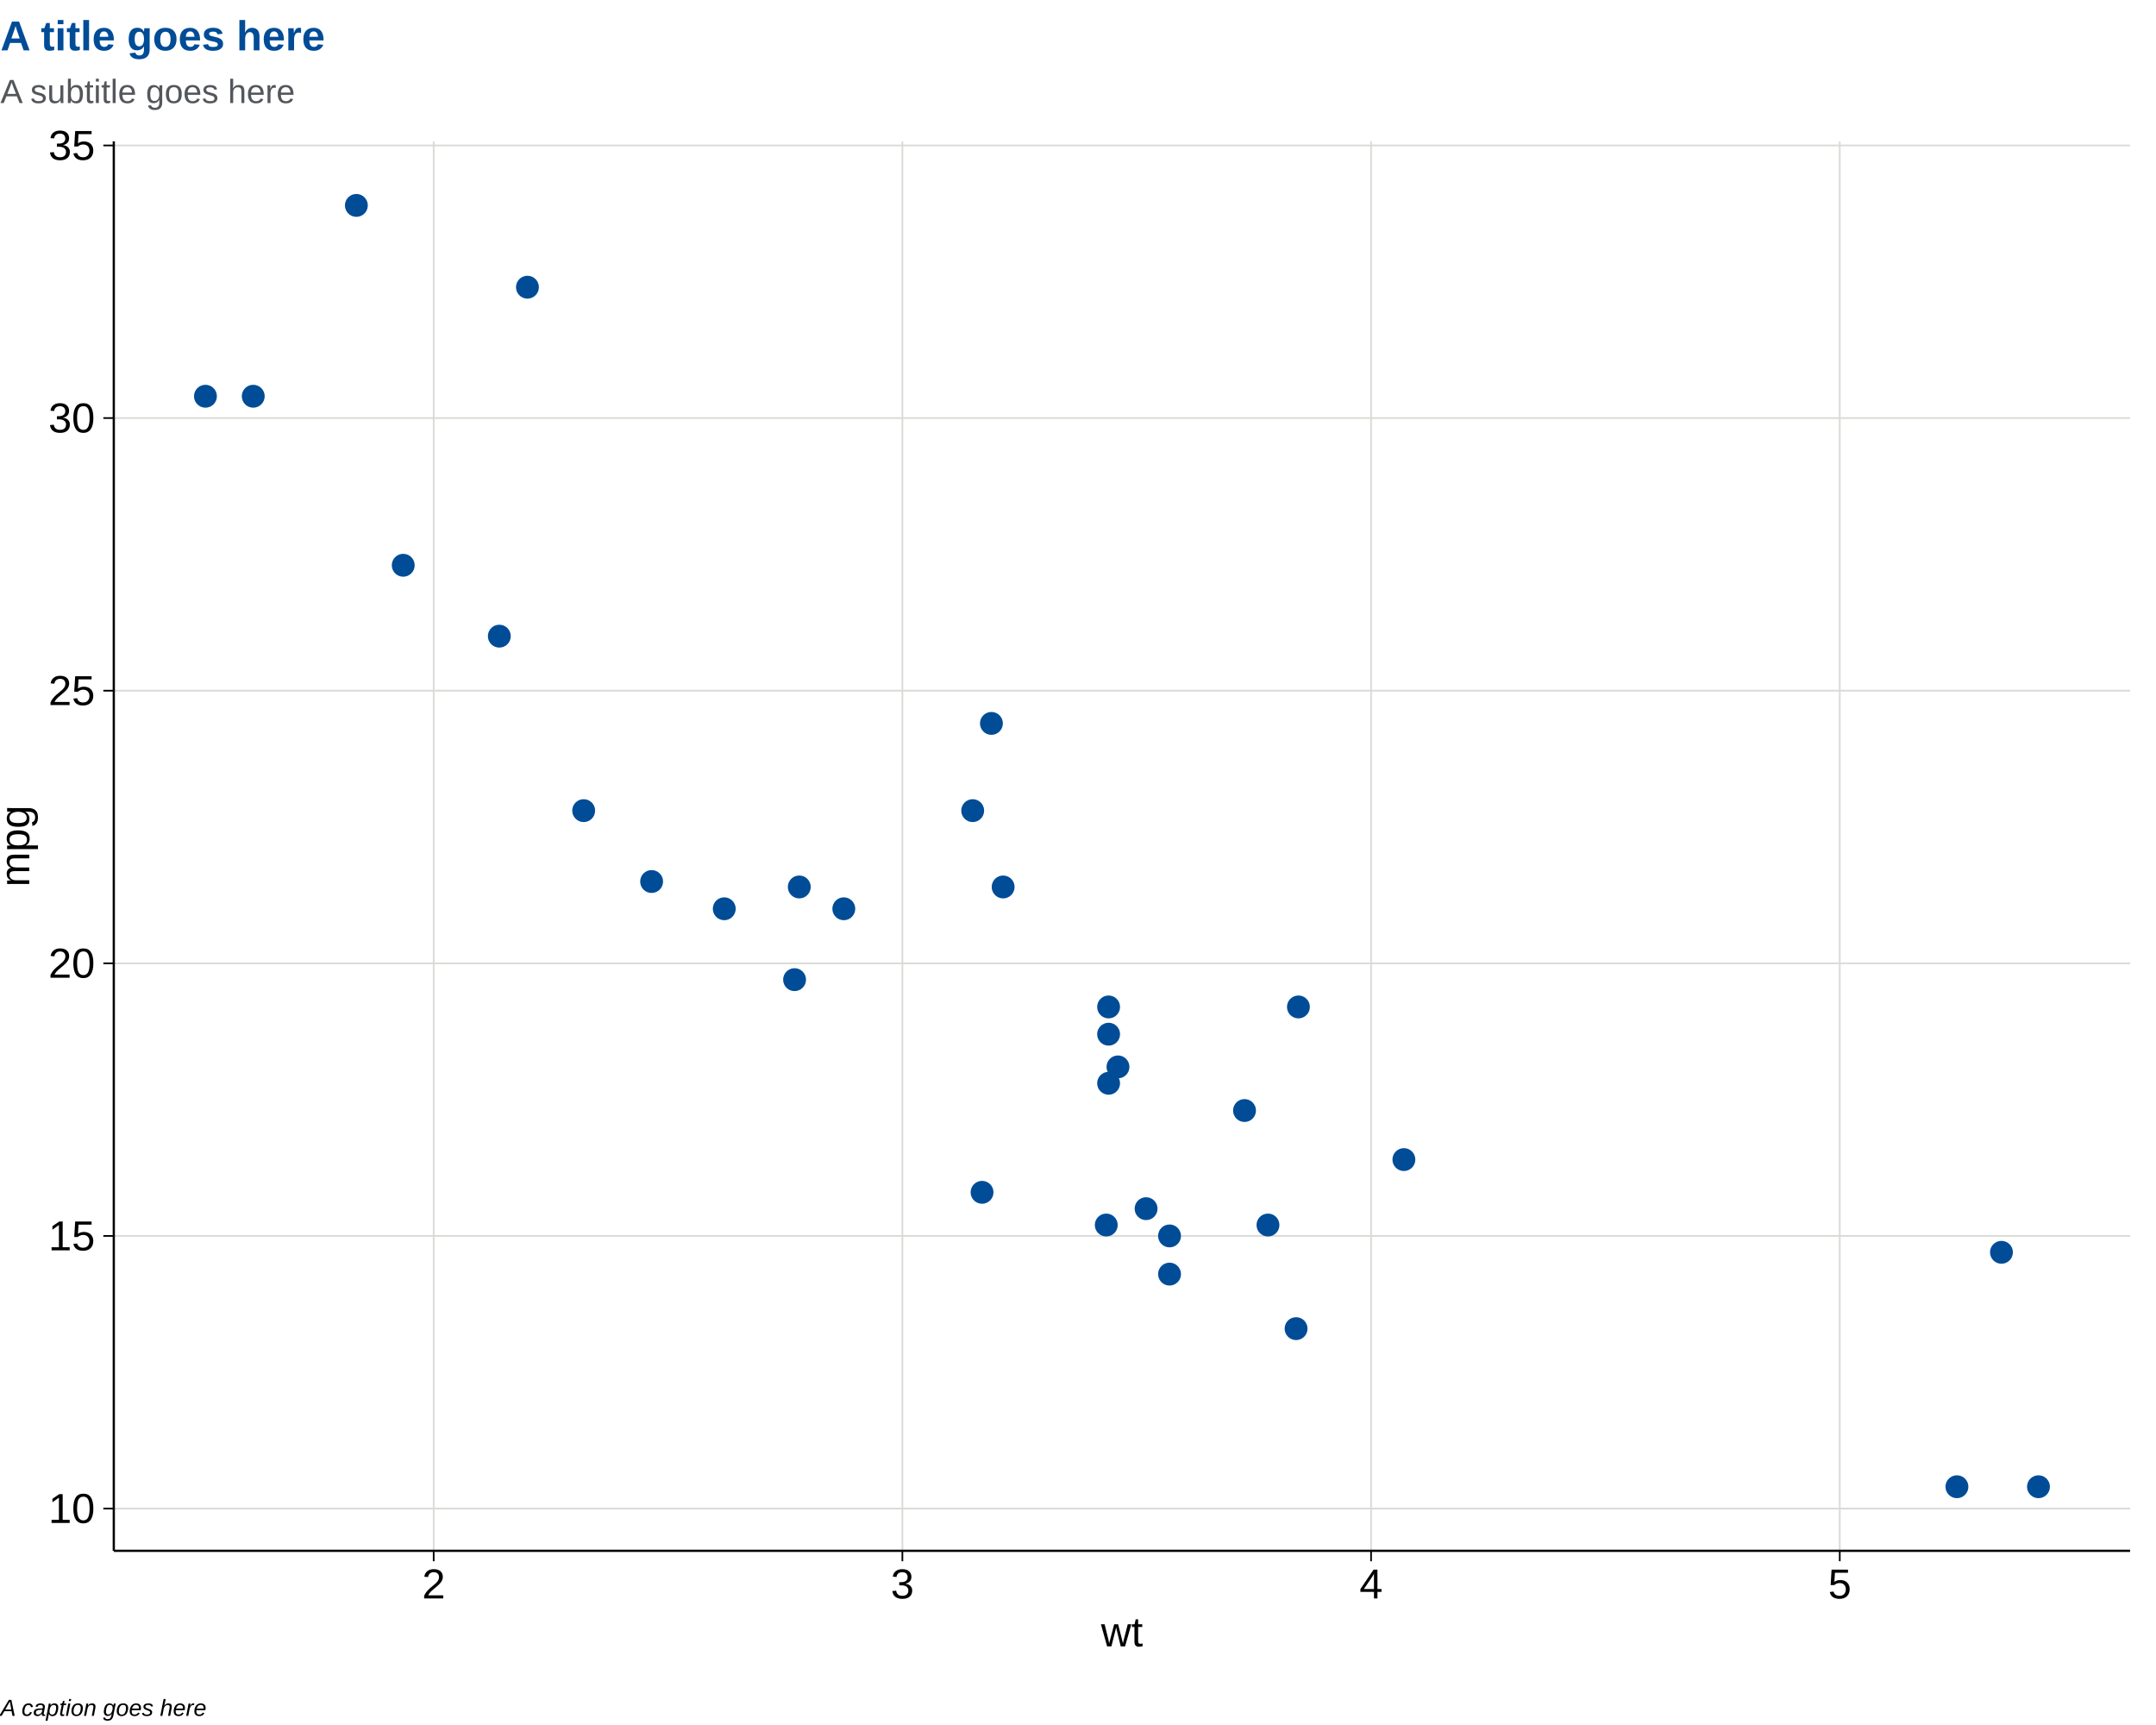
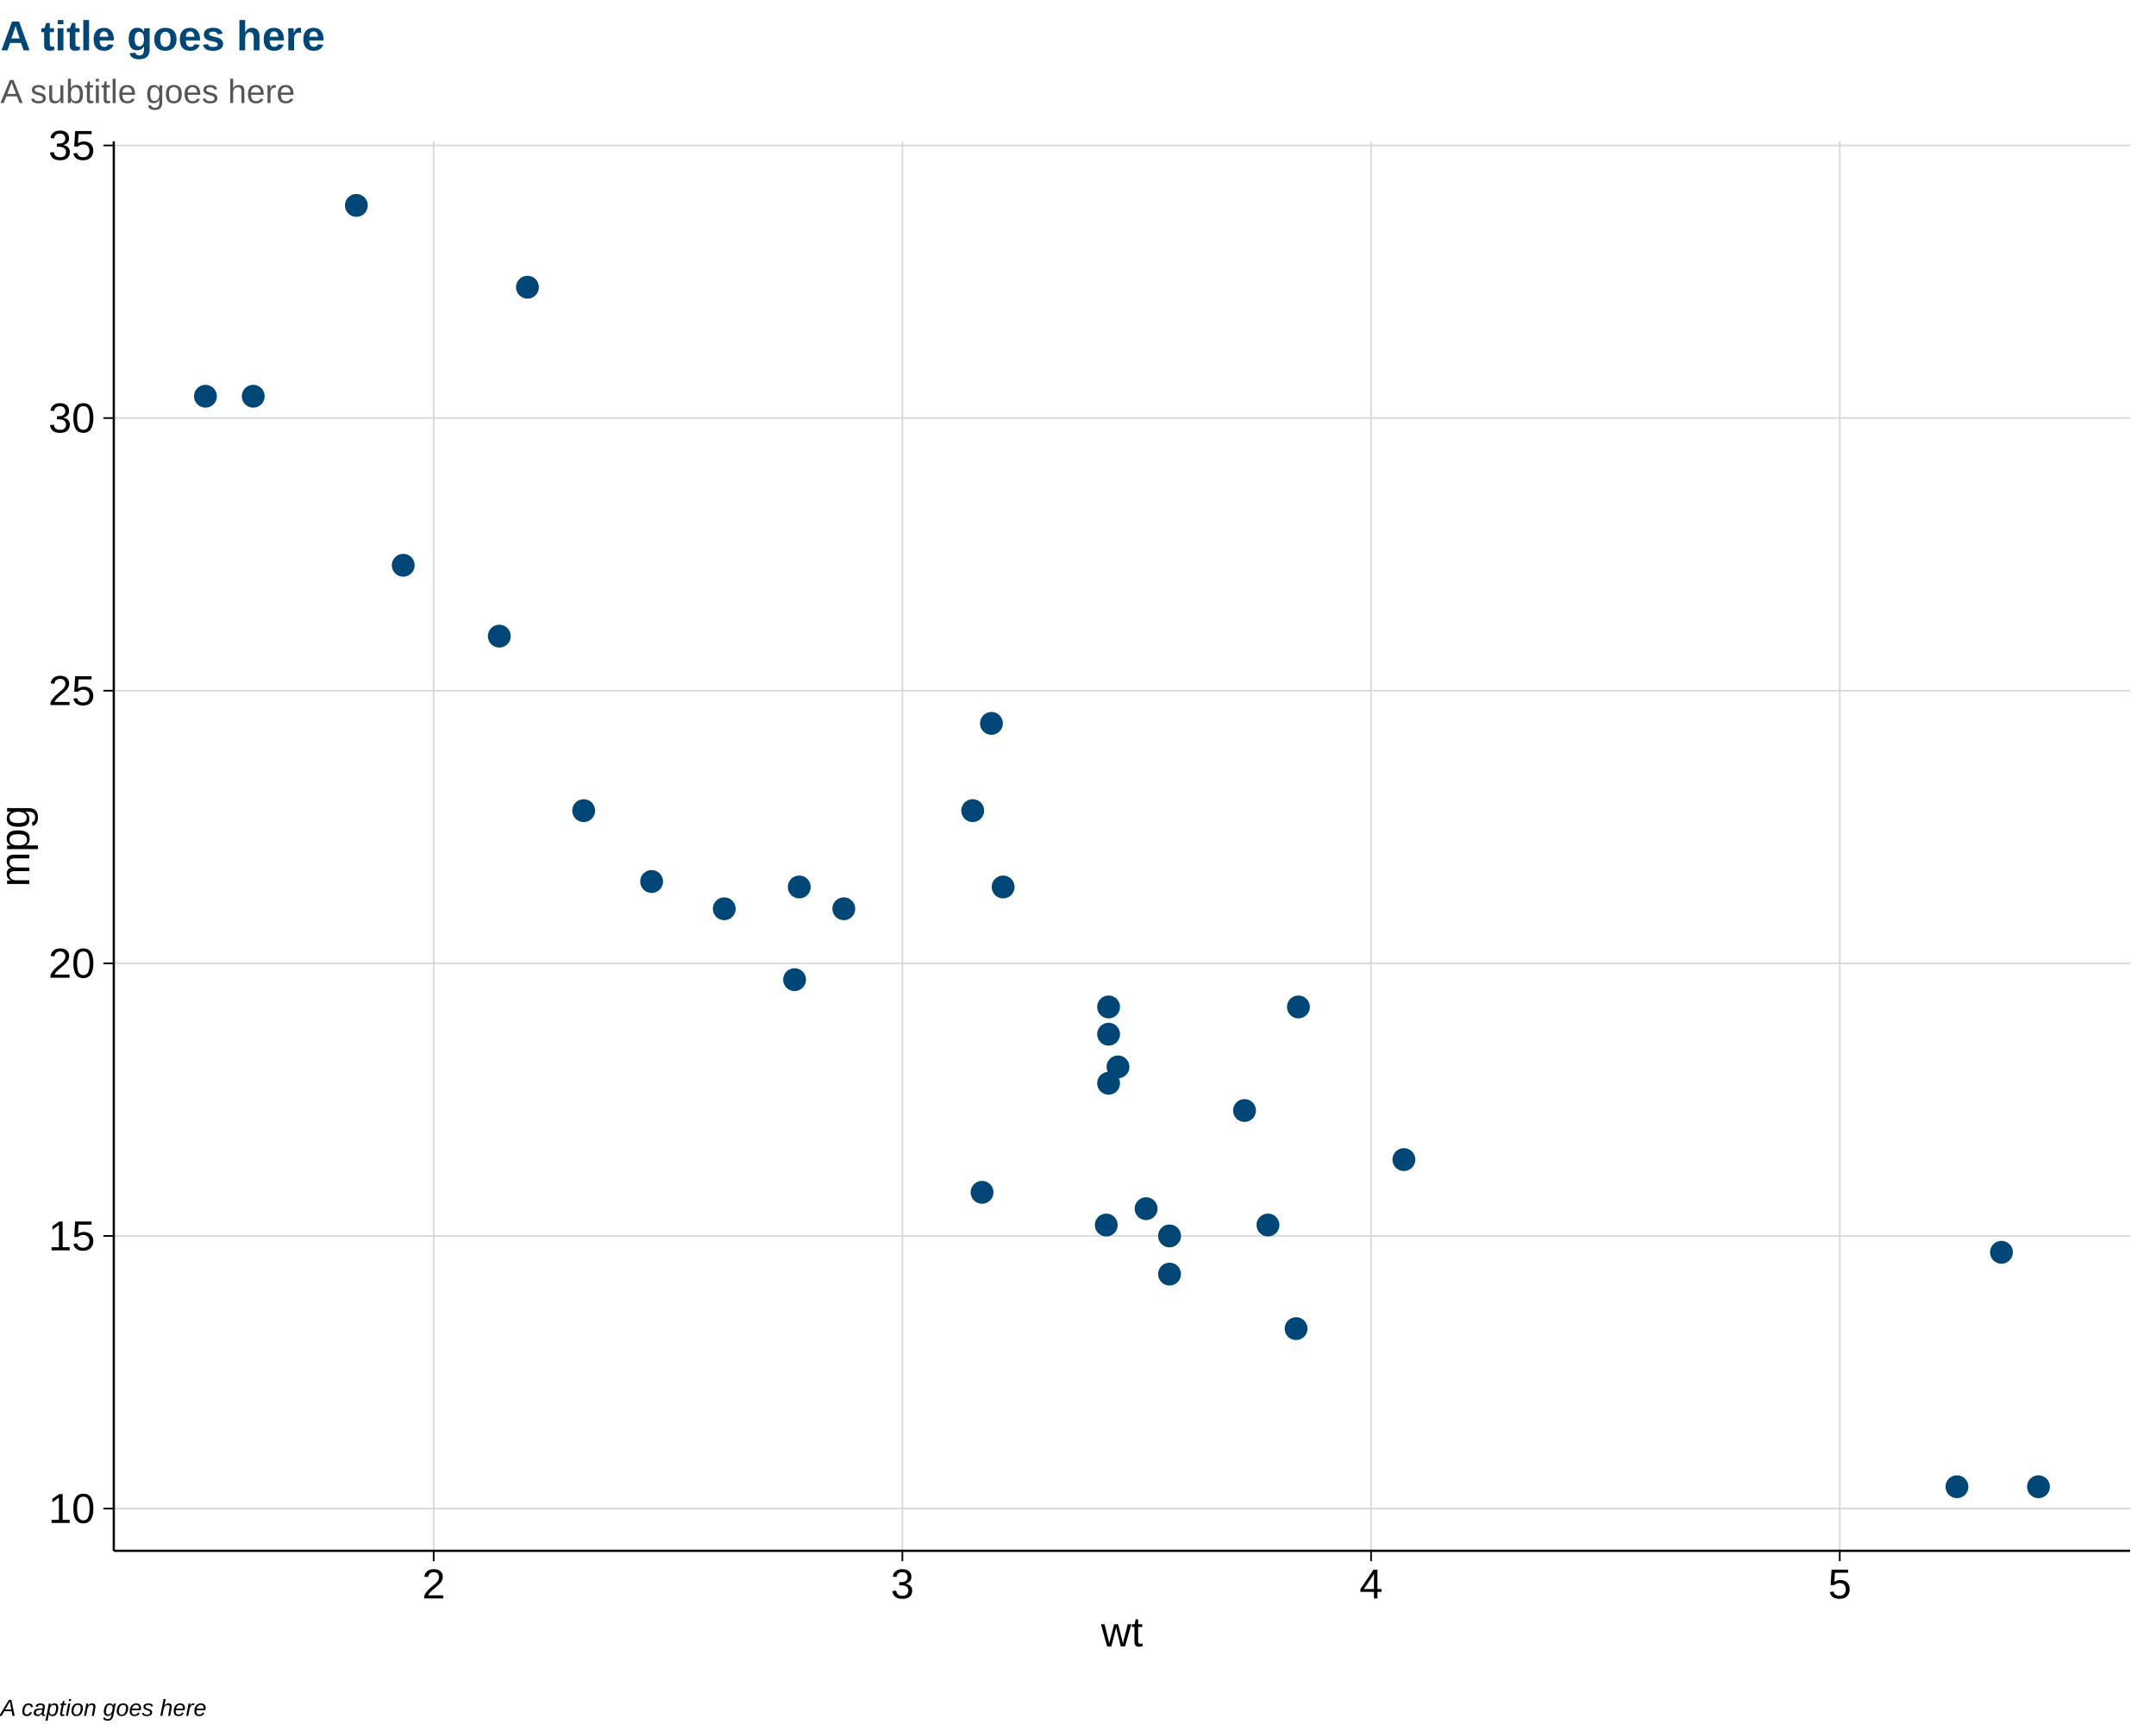
<svg xmlns="http://www.w3.org/2000/svg" viewBox="0 0 720.00 576.00">
  <defs>
    <style type="text/css">
    line, polyline, polygon, path, rect, circle {
      fill: none;
      stroke: #000000;
      stroke-linecap: round;
      stroke-linejoin: round;
      stroke-miterlimit: 10.00;
    }
  </style>
  </defs>
  <rect width="100%" height="100%" style="stroke: none; fill: #FFFFFF;" />
  <rect x="0.00" y="0.00" width="720.00" height="576.00" style="stroke-width: 0.75; stroke: none; fill: #FFFFFF;" />
  <defs>
    <clipPath id="cpMzguMDB8NzExLjM2fDUxNy44NHw0Ny4yMA==">
      <rect x="38.00" y="47.20" width="673.36" height="470.64" />
    </clipPath>
  </defs>
  <rect x="38.00" y="47.20" width="673.36" height="470.64" style="stroke-width: 0.75; stroke: none; fill: #FFFFFF;" clip-path="url(#cpMzguMDB8NzExLjM2fDUxNy44NHw0Ny4yMA==)" />
  <polyline points="38.00,503.73 711.36,503.73 " style="stroke-width: 0.56; stroke: #D9D9D6; stroke-linecap: butt;" clip-path="url(#cpMzguMDB8NzExLjM2fDUxNy44NHw0Ny4yMA==)" />
  <polyline points="38.00,412.69 711.36,412.69 " style="stroke-width: 0.56; stroke: #D9D9D6; stroke-linecap: butt;" clip-path="url(#cpMzguMDB8NzExLjM2fDUxNy44NHw0Ny4yMA==)" />
  <polyline points="38.00,321.66 711.36,321.66 " style="stroke-width: 0.56; stroke: #D9D9D6; stroke-linecap: butt;" clip-path="url(#cpMzguMDB8NzExLjM2fDUxNy44NHw0Ny4yMA==)" />
  <polyline points="38.00,230.63 711.36,230.63 " style="stroke-width: 0.56; stroke: #D9D9D6; stroke-linecap: butt;" clip-path="url(#cpMzguMDB8NzExLjM2fDUxNy44NHw0Ny4yMA==)" />
  <polyline points="38.00,139.60 711.36,139.60 " style="stroke-width: 0.56; stroke: #D9D9D6; stroke-linecap: butt;" clip-path="url(#cpMzguMDB8NzExLjM2fDUxNy44NHw0Ny4yMA==)" />
  <polyline points="38.00,48.56 711.36,48.56 " style="stroke-width: 0.56; stroke: #D9D9D6; stroke-linecap: butt;" clip-path="url(#cpMzguMDB8NzExLjM2fDUxNy44NHw0Ny4yMA==)" />
  <polyline points="144.83,517.84 144.83,47.20 " style="stroke-width: 0.56; stroke: #D9D9D6; stroke-linecap: butt;" clip-path="url(#cpMzguMDB8NzExLjM2fDUxNy44NHw0Ny4yMA==)" />
  <polyline points="301.35,517.84 301.35,47.20 " style="stroke-width: 0.56; stroke: #D9D9D6; stroke-linecap: butt;" clip-path="url(#cpMzguMDB8NzExLjM2fDUxNy44NHw0Ny4yMA==)" />
  <polyline points="457.87,517.84 457.87,47.20 " style="stroke-width: 0.56; stroke: #D9D9D6; stroke-linecap: butt;" clip-path="url(#cpMzguMDB8NzExLjM2fDUxNy44NHw0Ny4yMA==)" />
  <polyline points="614.39,517.84 614.39,47.20 " style="stroke-width: 0.56; stroke: #D9D9D6; stroke-linecap: butt;" clip-path="url(#cpMzguMDB8NzExLjM2fDUxNy44NHw0Ny4yMA==)" />
-   <circle cx="241.87" cy="303.45" r="2.60pt" style="stroke-width: 0.71; stroke: #004C97; fill: #004C97;" clip-path="url(#cpMzguMDB8NzExLjM2fDUxNy44NHw0Ny4yMA==)" />
-   <circle cx="281.79" cy="303.45" r="2.60pt" style="stroke-width: 0.71; stroke: #004C97; fill: #004C97;" clip-path="url(#cpMzguMDB8NzExLjM2fDUxNy44NHw0Ny4yMA==)" />
-   <circle cx="194.92" cy="270.68" r="2.60pt" style="stroke-width: 0.71; stroke: #004C97; fill: #004C97;" clip-path="url(#cpMzguMDB8NzExLjM2fDUxNy44NHw0Ny4yMA==)" />
-   <circle cx="335.00" cy="296.17" r="2.60pt" style="stroke-width: 0.71; stroke: #004C97; fill: #004C97;" clip-path="url(#cpMzguMDB8NzExLjM2fDUxNy44NHw0Ny4yMA==)" />
-   <circle cx="370.22" cy="345.33" r="2.60pt" style="stroke-width: 0.71; stroke: #004C97; fill: #004C97;" clip-path="url(#cpMzguMDB8NzExLjM2fDUxNy44NHw0Ny4yMA==)" />
-   <circle cx="373.35" cy="356.25" r="2.60pt" style="stroke-width: 0.71; stroke: #004C97; fill: #004C97;" clip-path="url(#cpMzguMDB8NzExLjM2fDUxNy44NHw0Ny4yMA==)" />
-   <circle cx="390.57" cy="425.44" r="2.60pt" style="stroke-width: 0.71; stroke: #004C97; fill: #004C97;" clip-path="url(#cpMzguMDB8NzExLjM2fDUxNy44NHw0Ny4yMA==)" />
-   <circle cx="331.09" cy="241.55" r="2.60pt" style="stroke-width: 0.71; stroke: #004C97; fill: #004C97;" clip-path="url(#cpMzguMDB8NzExLjM2fDUxNy44NHw0Ny4yMA==)" />
-   <circle cx="324.83" cy="270.68" r="2.60pt" style="stroke-width: 0.71; stroke: #004C97; fill: #004C97;" clip-path="url(#cpMzguMDB8NzExLjM2fDUxNy44NHw0Ny4yMA==)" />
-   <circle cx="370.22" cy="336.23" r="2.60pt" style="stroke-width: 0.71; stroke: #004C97; fill: #004C97;" clip-path="url(#cpMzguMDB8NzExLjM2fDUxNy44NHw0Ny4yMA==)" />
-   <circle cx="370.22" cy="361.72" r="2.60pt" style="stroke-width: 0.71; stroke: #004C97; fill: #004C97;" clip-path="url(#cpMzguMDB8NzExLjM2fDUxNy44NHw0Ny4yMA==)" />
-   <circle cx="468.83" cy="387.20" r="2.60pt" style="stroke-width: 0.71; stroke: #004C97; fill: #004C97;" clip-path="url(#cpMzguMDB8NzExLjM2fDUxNy44NHw0Ny4yMA==)" />
-   <circle cx="415.61" cy="370.82" r="2.60pt" style="stroke-width: 0.71; stroke: #004C97; fill: #004C97;" clip-path="url(#cpMzguMDB8NzExLjM2fDUxNy44NHw0Ny4yMA==)" />
-   <circle cx="423.44" cy="409.05" r="2.60pt" style="stroke-width: 0.71; stroke: #004C97; fill: #004C97;" clip-path="url(#cpMzguMDB8NzExLjM2fDUxNy44NHw0Ny4yMA==)" />
-   <circle cx="653.52" cy="496.44" r="2.60pt" style="stroke-width: 0.71; stroke: #004C97; fill: #004C97;" clip-path="url(#cpMzguMDB8NzExLjM2fDUxNy44NHw0Ny4yMA==)" />
-   <circle cx="680.75" cy="496.44" r="2.60pt" style="stroke-width: 0.71; stroke: #004C97; fill: #004C97;" clip-path="url(#cpMzguMDB8NzExLjM2fDUxNy44NHw0Ny4yMA==)" />
-   <circle cx="668.39" cy="418.16" r="2.60pt" style="stroke-width: 0.71; stroke: #004C97; fill: #004C97;" clip-path="url(#cpMzguMDB8NzExLjM2fDUxNy44NHw0Ny4yMA==)" />
-   <circle cx="176.14" cy="95.90" r="2.60pt" style="stroke-width: 0.71; stroke: #004C97; fill: #004C97;" clip-path="url(#cpMzguMDB8NzExLjM2fDUxNy44NHw0Ny4yMA==)" />
-   <circle cx="84.57" cy="132.31" r="2.60pt" style="stroke-width: 0.71; stroke: #004C97; fill: #004C97;" clip-path="url(#cpMzguMDB8NzExLjM2fDUxNy44NHw0Ny4yMA==)" />
-   <circle cx="119.01" cy="68.59" r="2.60pt" style="stroke-width: 0.71; stroke: #004C97; fill: #004C97;" clip-path="url(#cpMzguMDB8NzExLjM2fDUxNy44NHw0Ny4yMA==)" />
-   <circle cx="217.61" cy="294.35" r="2.60pt" style="stroke-width: 0.71; stroke: #004C97; fill: #004C97;" clip-path="url(#cpMzguMDB8NzExLjM2fDUxNy44NHw0Ny4yMA==)" />
-   <circle cx="382.74" cy="403.59" r="2.60pt" style="stroke-width: 0.71; stroke: #004C97; fill: #004C97;" clip-path="url(#cpMzguMDB8NzExLjM2fDUxNy44NHw0Ny4yMA==)" />
-   <circle cx="369.44" cy="409.05" r="2.60pt" style="stroke-width: 0.71; stroke: #004C97; fill: #004C97;" clip-path="url(#cpMzguMDB8NzExLjM2fDUxNy44NHw0Ny4yMA==)" />
-   <circle cx="432.83" cy="443.65" r="2.60pt" style="stroke-width: 0.71; stroke: #004C97; fill: #004C97;" clip-path="url(#cpMzguMDB8NzExLjM2fDUxNy44NHw0Ny4yMA==)" />
-   <circle cx="433.61" cy="336.23" r="2.60pt" style="stroke-width: 0.71; stroke: #004C97; fill: #004C97;" clip-path="url(#cpMzguMDB8NzExLjM2fDUxNy44NHw0Ny4yMA==)" />
-   <circle cx="134.66" cy="188.75" r="2.60pt" style="stroke-width: 0.71; stroke: #004C97; fill: #004C97;" clip-path="url(#cpMzguMDB8NzExLjM2fDUxNy44NHw0Ny4yMA==)" />
-   <circle cx="166.75" cy="212.42" r="2.60pt" style="stroke-width: 0.71; stroke: #004C97; fill: #004C97;" clip-path="url(#cpMzguMDB8NzExLjM2fDUxNy44NHw0Ny4yMA==)" />
-   <circle cx="68.61" cy="132.31" r="2.60pt" style="stroke-width: 0.71; stroke: #004C97; fill: #004C97;" clip-path="url(#cpMzguMDB8NzExLjM2fDUxNy44NHw0Ny4yMA==)" />
-   <circle cx="327.96" cy="398.13" r="2.60pt" style="stroke-width: 0.71; stroke: #004C97; fill: #004C97;" clip-path="url(#cpMzguMDB8NzExLjM2fDUxNy44NHw0Ny4yMA==)" />
-   <circle cx="265.35" cy="327.12" r="2.60pt" style="stroke-width: 0.71; stroke: #004C97; fill: #004C97;" clip-path="url(#cpMzguMDB8NzExLjM2fDUxNy44NHw0Ny4yMA==)" />
-   <circle cx="390.57" cy="412.69" r="2.60pt" style="stroke-width: 0.71; stroke: #004C97; fill: #004C97;" clip-path="url(#cpMzguMDB8NzExLjM2fDUxNy44NHw0Ny4yMA==)" />
-   <circle cx="266.92" cy="296.17" r="2.60pt" style="stroke-width: 0.71; stroke: #004C97; fill: #004C97;" clip-path="url(#cpMzguMDB8NzExLjM2fDUxNy44NHw0Ny4yMA==)" />
+   <circle cx="241.87" cy="303.45" r="2.60pt" style="stroke-width: 0.71; stroke: #004676; fill: #004676;" clip-path="url(#cpMzguMDB8NzExLjM2fDUxNy44NHw0Ny4yMA==)" />
+   <circle cx="281.79" cy="303.45" r="2.60pt" style="stroke-width: 0.71; stroke: #004676; fill: #004676;" clip-path="url(#cpMzguMDB8NzExLjM2fDUxNy44NHw0Ny4yMA==)" />
+   <circle cx="194.92" cy="270.68" r="2.60pt" style="stroke-width: 0.71; stroke: #004676; fill: #004676;" clip-path="url(#cpMzguMDB8NzExLjM2fDUxNy44NHw0Ny4yMA==)" />
+   <circle cx="335.00" cy="296.17" r="2.60pt" style="stroke-width: 0.71; stroke: #004676; fill: #004676;" clip-path="url(#cpMzguMDB8NzExLjM2fDUxNy44NHw0Ny4yMA==)" />
+   <circle cx="370.22" cy="345.33" r="2.60pt" style="stroke-width: 0.71; stroke: #004676; fill: #004676;" clip-path="url(#cpMzguMDB8NzExLjM2fDUxNy44NHw0Ny4yMA==)" />
+   <circle cx="373.35" cy="356.25" r="2.60pt" style="stroke-width: 0.71; stroke: #004676; fill: #004676;" clip-path="url(#cpMzguMDB8NzExLjM2fDUxNy44NHw0Ny4yMA==)" />
+   <circle cx="390.57" cy="425.44" r="2.60pt" style="stroke-width: 0.71; stroke: #004676; fill: #004676;" clip-path="url(#cpMzguMDB8NzExLjM2fDUxNy44NHw0Ny4yMA==)" />
+   <circle cx="331.09" cy="241.55" r="2.60pt" style="stroke-width: 0.71; stroke: #004676; fill: #004676;" clip-path="url(#cpMzguMDB8NzExLjM2fDUxNy44NHw0Ny4yMA==)" />
+   <circle cx="324.83" cy="270.68" r="2.60pt" style="stroke-width: 0.71; stroke: #004676; fill: #004676;" clip-path="url(#cpMzguMDB8NzExLjM2fDUxNy44NHw0Ny4yMA==)" />
+   <circle cx="370.22" cy="336.23" r="2.60pt" style="stroke-width: 0.71; stroke: #004676; fill: #004676;" clip-path="url(#cpMzguMDB8NzExLjM2fDUxNy44NHw0Ny4yMA==)" />
+   <circle cx="370.22" cy="361.72" r="2.60pt" style="stroke-width: 0.71; stroke: #004676; fill: #004676;" clip-path="url(#cpMzguMDB8NzExLjM2fDUxNy44NHw0Ny4yMA==)" />
+   <circle cx="468.83" cy="387.20" r="2.60pt" style="stroke-width: 0.71; stroke: #004676; fill: #004676;" clip-path="url(#cpMzguMDB8NzExLjM2fDUxNy44NHw0Ny4yMA==)" />
+   <circle cx="415.61" cy="370.82" r="2.60pt" style="stroke-width: 0.71; stroke: #004676; fill: #004676;" clip-path="url(#cpMzguMDB8NzExLjM2fDUxNy44NHw0Ny4yMA==)" />
+   <circle cx="423.44" cy="409.05" r="2.60pt" style="stroke-width: 0.71; stroke: #004676; fill: #004676;" clip-path="url(#cpMzguMDB8NzExLjM2fDUxNy44NHw0Ny4yMA==)" />
+   <circle cx="653.52" cy="496.44" r="2.60pt" style="stroke-width: 0.71; stroke: #004676; fill: #004676;" clip-path="url(#cpMzguMDB8NzExLjM2fDUxNy44NHw0Ny4yMA==)" />
+   <circle cx="680.75" cy="496.44" r="2.60pt" style="stroke-width: 0.71; stroke: #004676; fill: #004676;" clip-path="url(#cpMzguMDB8NzExLjM2fDUxNy44NHw0Ny4yMA==)" />
+   <circle cx="668.39" cy="418.16" r="2.60pt" style="stroke-width: 0.71; stroke: #004676; fill: #004676;" clip-path="url(#cpMzguMDB8NzExLjM2fDUxNy44NHw0Ny4yMA==)" />
+   <circle cx="176.14" cy="95.90" r="2.60pt" style="stroke-width: 0.71; stroke: #004676; fill: #004676;" clip-path="url(#cpMzguMDB8NzExLjM2fDUxNy44NHw0Ny4yMA==)" />
+   <circle cx="84.57" cy="132.31" r="2.60pt" style="stroke-width: 0.71; stroke: #004676; fill: #004676;" clip-path="url(#cpMzguMDB8NzExLjM2fDUxNy44NHw0Ny4yMA==)" />
+   <circle cx="119.01" cy="68.59" r="2.60pt" style="stroke-width: 0.71; stroke: #004676; fill: #004676;" clip-path="url(#cpMzguMDB8NzExLjM2fDUxNy44NHw0Ny4yMA==)" />
+   <circle cx="217.61" cy="294.35" r="2.60pt" style="stroke-width: 0.71; stroke: #004676; fill: #004676;" clip-path="url(#cpMzguMDB8NzExLjM2fDUxNy44NHw0Ny4yMA==)" />
+   <circle cx="382.74" cy="403.59" r="2.60pt" style="stroke-width: 0.71; stroke: #004676; fill: #004676;" clip-path="url(#cpMzguMDB8NzExLjM2fDUxNy44NHw0Ny4yMA==)" />
+   <circle cx="369.44" cy="409.05" r="2.60pt" style="stroke-width: 0.71; stroke: #004676; fill: #004676;" clip-path="url(#cpMzguMDB8NzExLjM2fDUxNy44NHw0Ny4yMA==)" />
+   <circle cx="432.83" cy="443.65" r="2.60pt" style="stroke-width: 0.71; stroke: #004676; fill: #004676;" clip-path="url(#cpMzguMDB8NzExLjM2fDUxNy44NHw0Ny4yMA==)" />
+   <circle cx="433.61" cy="336.23" r="2.60pt" style="stroke-width: 0.71; stroke: #004676; fill: #004676;" clip-path="url(#cpMzguMDB8NzExLjM2fDUxNy44NHw0Ny4yMA==)" />
+   <circle cx="134.66" cy="188.75" r="2.60pt" style="stroke-width: 0.71; stroke: #004676; fill: #004676;" clip-path="url(#cpMzguMDB8NzExLjM2fDUxNy44NHw0Ny4yMA==)" />
+   <circle cx="166.75" cy="212.42" r="2.60pt" style="stroke-width: 0.71; stroke: #004676; fill: #004676;" clip-path="url(#cpMzguMDB8NzExLjM2fDUxNy44NHw0Ny4yMA==)" />
+   <circle cx="68.61" cy="132.31" r="2.60pt" style="stroke-width: 0.71; stroke: #004676; fill: #004676;" clip-path="url(#cpMzguMDB8NzExLjM2fDUxNy44NHw0Ny4yMA==)" />
+   <circle cx="327.96" cy="398.13" r="2.60pt" style="stroke-width: 0.71; stroke: #004676; fill: #004676;" clip-path="url(#cpMzguMDB8NzExLjM2fDUxNy44NHw0Ny4yMA==)" />
+   <circle cx="265.35" cy="327.12" r="2.60pt" style="stroke-width: 0.71; stroke: #004676; fill: #004676;" clip-path="url(#cpMzguMDB8NzExLjM2fDUxNy44NHw0Ny4yMA==)" />
+   <circle cx="390.57" cy="412.69" r="2.60pt" style="stroke-width: 0.71; stroke: #004676; fill: #004676;" clip-path="url(#cpMzguMDB8NzExLjM2fDUxNy44NHw0Ny4yMA==)" />
+   <circle cx="266.92" cy="296.17" r="2.60pt" style="stroke-width: 0.71; stroke: #004676; fill: #004676;" clip-path="url(#cpMzguMDB8NzExLjM2fDUxNy44NHw0Ny4yMA==)" />
  <defs>
    <clipPath id="cpMC4wMHw3MjAuMDB8NTc2LjAwfDAuMDA=">
      <rect x="0.00" y="0.00" width="720.00" height="576.00" />
    </clipPath>
  </defs>
  <polyline points="38.00,517.84 38.00,47.20 " style="stroke-width: 0.75; stroke-linecap: butt;" clip-path="url(#cpMC4wMHw3MjAuMDB8NTc2LjAwfDAuMDA=)" />
  <g clip-path="url(#cpMC4wMHw3MjAuMDB8NTc2LjAwfDAuMDA=)">
    <text x="16.16" y="508.54" style="font-size: 14.00px; font-family: Liberation Sans;" textLength="15.56px" lengthAdjust="spacingAndGlyphs">10</text>
  </g>
  <g clip-path="url(#cpMC4wMHw3MjAuMDB8NTc2LjAwfDAuMDA=)">
    <text x="16.16" y="417.51" style="font-size: 14.00px; font-family: Liberation Sans;" textLength="15.56px" lengthAdjust="spacingAndGlyphs">15</text>
  </g>
  <g clip-path="url(#cpMC4wMHw3MjAuMDB8NTc2LjAwfDAuMDA=)">
    <text x="16.16" y="326.47" style="font-size: 14.00px; font-family: Liberation Sans;" textLength="15.56px" lengthAdjust="spacingAndGlyphs">20</text>
  </g>
  <g clip-path="url(#cpMC4wMHw3MjAuMDB8NTc2LjAwfDAuMDA=)">
    <text x="16.16" y="235.44" style="font-size: 14.00px; font-family: Liberation Sans;" textLength="15.56px" lengthAdjust="spacingAndGlyphs">25</text>
  </g>
  <g clip-path="url(#cpMC4wMHw3MjAuMDB8NTc2LjAwfDAuMDA=)">
    <text x="16.16" y="144.41" style="font-size: 14.00px; font-family: Liberation Sans;" textLength="15.56px" lengthAdjust="spacingAndGlyphs">30</text>
  </g>
  <g clip-path="url(#cpMC4wMHw3MjAuMDB8NTc2LjAwfDAuMDA=)">
    <text x="16.16" y="53.38" style="font-size: 14.00px; font-family: Liberation Sans;" textLength="15.56px" lengthAdjust="spacingAndGlyphs">35</text>
  </g>
  <polyline points="34.51,503.73 38.00,503.73 " style="stroke-width: 0.56; stroke-linecap: butt;" clip-path="url(#cpMC4wMHw3MjAuMDB8NTc2LjAwfDAuMDA=)" />
  <polyline points="34.51,412.69 38.00,412.69 " style="stroke-width: 0.56; stroke-linecap: butt;" clip-path="url(#cpMC4wMHw3MjAuMDB8NTc2LjAwfDAuMDA=)" />
  <polyline points="34.51,321.66 38.00,321.66 " style="stroke-width: 0.56; stroke-linecap: butt;" clip-path="url(#cpMC4wMHw3MjAuMDB8NTc2LjAwfDAuMDA=)" />
  <polyline points="34.51,230.63 38.00,230.63 " style="stroke-width: 0.56; stroke-linecap: butt;" clip-path="url(#cpMC4wMHw3MjAuMDB8NTc2LjAwfDAuMDA=)" />
  <polyline points="34.51,139.60 38.00,139.60 " style="stroke-width: 0.56; stroke-linecap: butt;" clip-path="url(#cpMC4wMHw3MjAuMDB8NTc2LjAwfDAuMDA=)" />
  <polyline points="34.51,48.56 38.00,48.56 " style="stroke-width: 0.56; stroke-linecap: butt;" clip-path="url(#cpMC4wMHw3MjAuMDB8NTc2LjAwfDAuMDA=)" />
  <polyline points="38.00,517.84 711.36,517.84 " style="stroke-width: 0.75; stroke-linecap: butt;" clip-path="url(#cpMC4wMHw3MjAuMDB8NTc2LjAwfDAuMDA=)" />
  <polyline points="144.83,521.32 144.83,517.84 " style="stroke-width: 0.56; stroke-linecap: butt;" clip-path="url(#cpMC4wMHw3MjAuMDB8NTc2LjAwfDAuMDA=)" />
  <polyline points="301.35,521.32 301.35,517.84 " style="stroke-width: 0.56; stroke-linecap: butt;" clip-path="url(#cpMC4wMHw3MjAuMDB8NTc2LjAwfDAuMDA=)" />
  <polyline points="457.87,521.32 457.87,517.84 " style="stroke-width: 0.56; stroke-linecap: butt;" clip-path="url(#cpMC4wMHw3MjAuMDB8NTc2LjAwfDAuMDA=)" />
  <polyline points="614.39,521.32 614.39,517.84 " style="stroke-width: 0.56; stroke-linecap: butt;" clip-path="url(#cpMC4wMHw3MjAuMDB8NTc2LjAwfDAuMDA=)" />
  <g clip-path="url(#cpMC4wMHw3MjAuMDB8NTc2LjAwfDAuMDA=)">
    <text x="140.94" y="533.74" style="font-size: 14.00px; font-family: Liberation Sans;" textLength="7.78px" lengthAdjust="spacingAndGlyphs">2</text>
  </g>
  <g clip-path="url(#cpMC4wMHw3MjAuMDB8NTc2LjAwfDAuMDA=)">
    <text x="297.46" y="533.74" style="font-size: 14.00px; font-family: Liberation Sans;" textLength="7.78px" lengthAdjust="spacingAndGlyphs">3</text>
  </g>
  <g clip-path="url(#cpMC4wMHw3MjAuMDB8NTc2LjAwfDAuMDA=)">
    <text x="453.98" y="533.74" style="font-size: 14.00px; font-family: Liberation Sans;" textLength="7.78px" lengthAdjust="spacingAndGlyphs">4</text>
  </g>
  <g clip-path="url(#cpMC4wMHw3MjAuMDB8NTc2LjAwfDAuMDA=)">
    <text x="610.50" y="533.74" style="font-size: 14.00px; font-family: Liberation Sans;" textLength="7.78px" lengthAdjust="spacingAndGlyphs">5</text>
  </g>
  <g clip-path="url(#cpMC4wMHw3MjAuMDB8NTc2LjAwfDAuMDA=)">
    <text x="367.68" y="549.76" style="font-size: 14.00px; font-family: Liberation Sans;" textLength="14.00px" lengthAdjust="spacingAndGlyphs">wt</text>
  </g>
  <g clip-path="url(#cpMC4wMHw3MjAuMDB8NTc2LjAwfDAuMDA=)">
    <text transform="translate(9.77,296.13) rotate(-90)" style="font-size: 14.00px; font-family: Liberation Sans;" textLength="27.22px" lengthAdjust="spacingAndGlyphs">mpg</text>
  </g>
  <g clip-path="url(#cpMC4wMHw3MjAuMDB8NTc2LjAwfDAuMDA=)">
    <text x="0.14" y="34.41" style="font-size: 11.20px; fill: #53565A; font-family: Liberation Sans;" textLength="98.23px" lengthAdjust="spacingAndGlyphs">A subtitle goes here</text>
  </g>
  <g clip-path="url(#cpMC4wMHw3MjAuMDB8NTc2LjAwfDAuMDA=)">
-     <text x="0.14" y="16.82" style="font-size: 14.00px; font-weight: bold; fill: #004C97; font-family: Liberation Sans;" textLength="108.36px" lengthAdjust="spacingAndGlyphs">A title goes here</text>
+     <text x="0.14" y="16.82" style="font-size: 14.00px; font-weight: bold; fill: #004676; font-family: Liberation Sans;" textLength="108.36px" lengthAdjust="spacingAndGlyphs">A title goes here</text>
  </g>
  <g clip-path="url(#cpMC4wMHw3MjAuMDB8NTc2LjAwfDAuMDA=)">
    <text x="0.14" y="572.95" style="font-size: 7.77px; font-style: italic; font-family: Liberation Sans;" textLength="68.73px" lengthAdjust="spacingAndGlyphs">A caption goes here</text>
  </g>
</svg>
